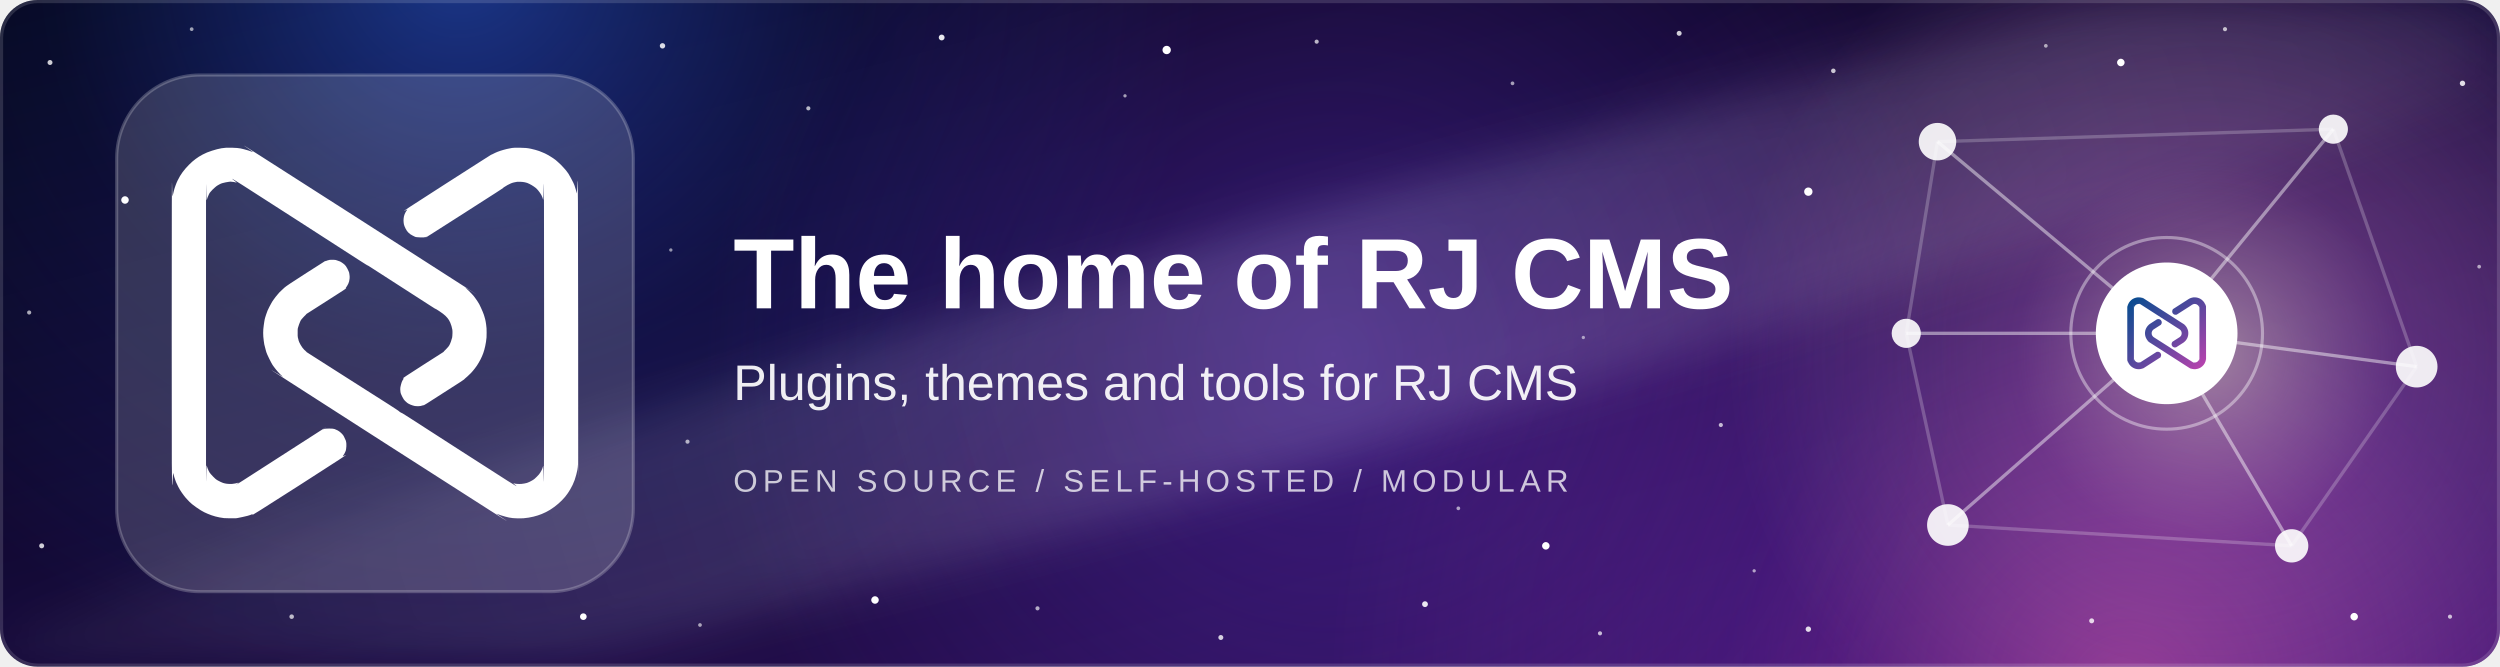
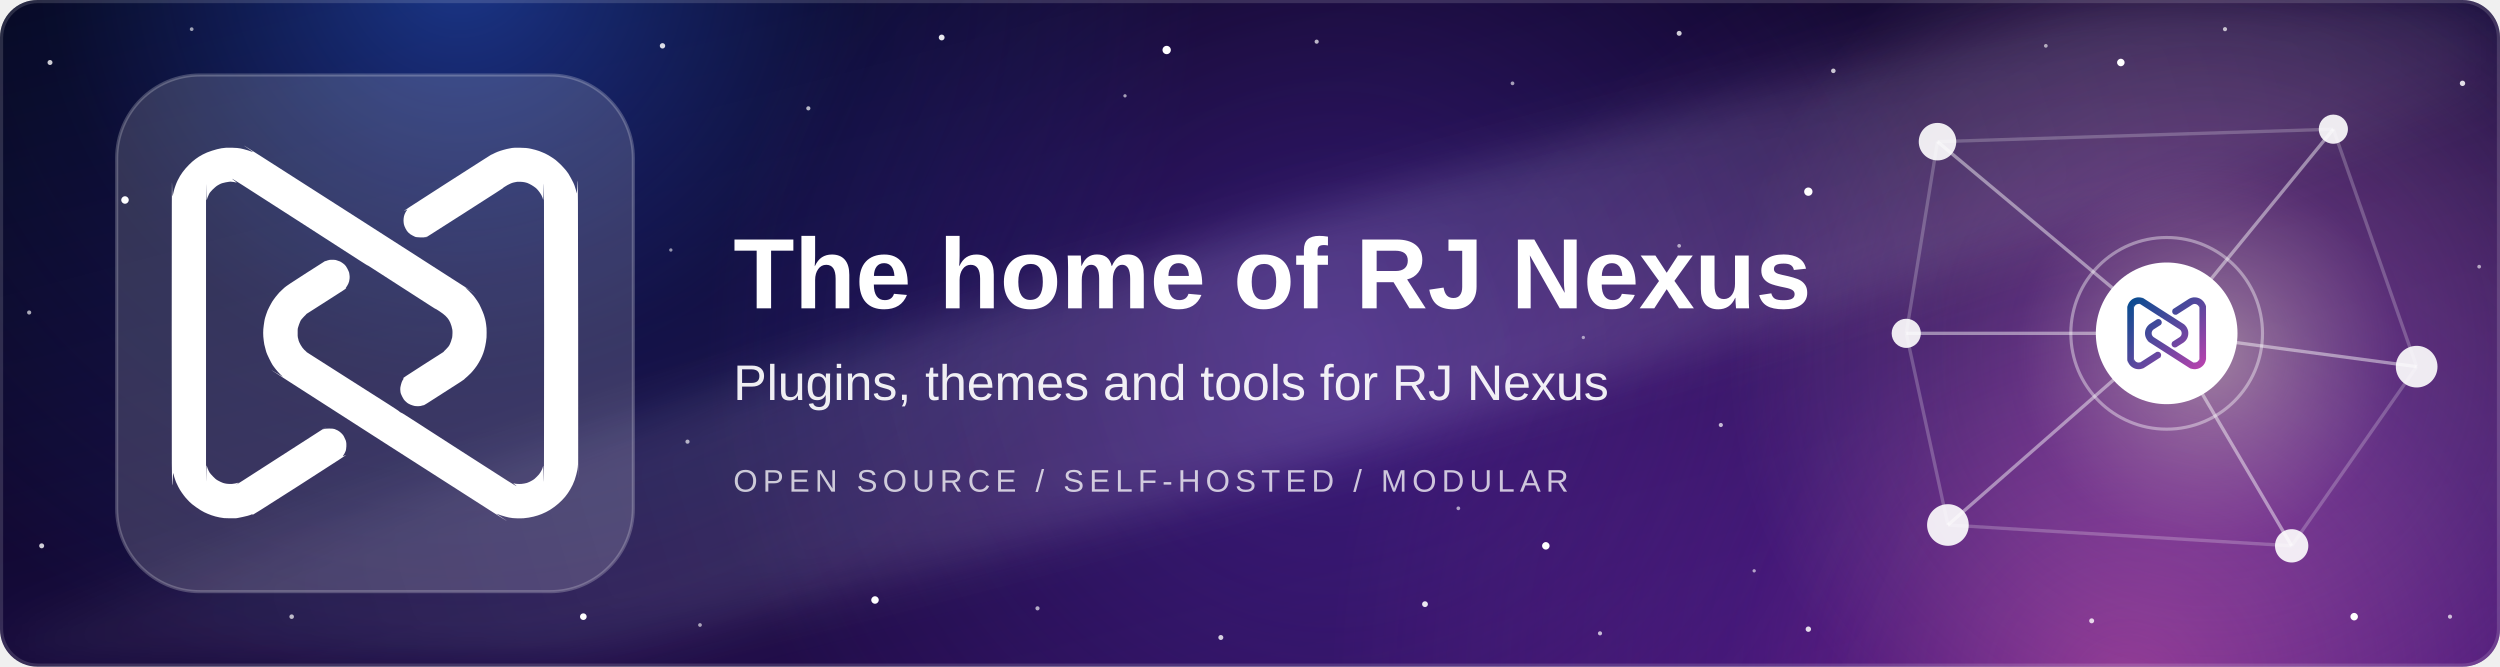
<svg xmlns="http://www.w3.org/2000/svg" width="1200" height="320" viewBox="0 0 1200 320" role="img" aria-label="RJ Nexus">
  <defs>
    <linearGradient id="bg" x1="0" y1="0" x2="1" y2="1">
      <stop offset="0" stop-color="#03010d" />
      <stop offset="0.45" stop-color="#140a38" />
      <stop offset="0.8" stop-color="#2a0f55" />
      <stop offset="1" stop-color="#3d1163" />
    </linearGradient>
    <radialGradient id="nebMagenta" cx="0.5" cy="0.5" r="0.5">
      <stop offset="0" stop-color="#C042AF" stop-opacity="0.6" />
      <stop offset="0.5" stop-color="#8b2fc9" stop-opacity="0.22" />
      <stop offset="1" stop-color="#C042AF" stop-opacity="0" />
    </radialGradient>
    <radialGradient id="nebBlue" cx="0.5" cy="0.5" r="0.5">
      <stop offset="0" stop-color="#2f6bff" stop-opacity="0.5" />
      <stop offset="0.55" stop-color="#2447c9" stop-opacity="0.15" />
      <stop offset="1" stop-color="#2f6bff" stop-opacity="0" />
    </radialGradient>
    <radialGradient id="nebViolet" cx="0.5" cy="0.5" r="0.5">
      <stop offset="0" stop-color="#7c3aed" stop-opacity="0.32" />
      <stop offset="1" stop-color="#7c3aed" stop-opacity="0" />
    </radialGradient>
    <radialGradient id="core" cx="0.5" cy="0.5" r="0.5">
      <stop offset="0" stop-color="#FAE9D0" stop-opacity="0.5" />
      <stop offset="0.4" stop-color="#f0a6d8" stop-opacity="0.18" />
      <stop offset="1" stop-color="#FAE9D0" stop-opacity="0" />
    </radialGradient>
    <linearGradient id="band" x1="0" y1="0" x2="1" y2="0">
      <stop offset="0" stop-color="#ffffff" stop-opacity="0" />
      <stop offset="0.5" stop-color="#d9c7ff" stop-opacity="0.2" />
      <stop offset="1" stop-color="#ffffff" stop-opacity="0" />
    </linearGradient>
    <filter id="blur" x="-20%" y="-50%" width="140%" height="200%">
      <feGaussianBlur stdDeviation="16" />
    </filter>
    <linearGradient id="nodeFill" x1="0" y1="0" x2="1" y2="1">
      <stop stop-color="#024D8F" />
      <stop offset=".55" stop-color="#60479F" />
      <stop offset="1" stop-color="#C042AF" />
    </linearGradient>
    <clipPath id="card">
      <rect width="1200" height="320" rx="18" />
    </clipPath>
    <path id="logo" d="M425.2 32.2C422.0 32.3 421.5 32.6 419.2 33.0C417.0 33.4 414.0 34.0 411.5 34.8C409.0 35.5 406.5 36.3 404.2 37.2C402.0 38.2 401.0 38.5 397.8 40.2C394.5 42.0 401.7 37.3 385.0 48.0C368.3 58.7 312.7 94.2 297.5 104.2C282.3 114.2 294.9 106.5 293.8 108.0C292.6 109.5 291.5 111.5 290.8 113.2C290.0 115.0 289.7 116.8 289.5 118.5C289.3 120.2 289.3 121.9 289.5 123.5C289.7 125.1 289.8 126.3 290.5 128.0C291.2 129.7 292.3 132.1 293.5 133.8C294.7 135.4 295.9 136.6 297.5 137.8C299.1 138.9 301.6 140.1 303.0 140.8C304.4 141.4 304.0 141.3 305.8 141.5C307.5 141.7 311.8 141.9 313.8 141.8C315.8 141.6 316.3 141.3 317.8 140.8C319.2 140.2 308.5 147.1 322.5 138.2C336.5 129.4 386.8 97.1 401.8 87.5C416.7 77.9 408.9 82.5 412.0 80.5C415.1 78.5 418.0 76.8 420.5 75.8C423.0 74.7 425.7 74.3 427.2 74.0C428.8 73.7 428.7 73.8 430.0 73.8C431.3 73.8 433.2 73.8 435.0 74.0C436.8 74.2 438.7 74.6 440.5 75.2C442.3 75.9 444.0 76.8 445.8 77.8C447.5 78.8 449.4 80.1 450.8 81.2C452.1 82.4 452.8 83.0 454.0 84.5C455.2 86.0 456.8 88.1 457.8 90.0C458.8 91.9 459.5 93.9 460.0 95.8C460.5 97.6 460.8 47.7 461.0 101.0C461.2 154.3 461.2 362.2 461.0 415.5C460.8 468.8 460.5 419.2 460.0 421.0C459.5 422.8 458.9 424.8 458.0 426.5C457.1 428.2 456.2 429.8 454.8 431.5C453.3 433.2 451.0 435.5 449.5 436.8C448.0 438.0 447.3 438.4 445.8 439.2C444.2 440.1 442.3 441.1 440.2 441.8C438.2 442.4 435.5 442.8 433.5 443.0C431.5 443.2 430.1 443.1 428.5 443.0C426.9 442.9 425.8 442.9 423.8 442.2C421.8 441.6 437.2 452.3 416.5 439.2C395.8 426.2 321.2 377.9 299.5 364.0C277.8 350.1 290.7 358.8 286.0 355.8C281.3 352.8 289.4 357.5 271.5 346.0C253.6 334.5 195.5 297.8 178.8 287.0C162.0 276.2 172.9 283.2 170.8 281.5C168.6 279.8 167.2 278.4 165.8 276.5C164.3 274.6 162.8 271.7 162.0 270.0C161.2 268.3 161.1 267.6 160.8 266.2C160.4 264.9 160.1 263.9 160.0 262.0C159.9 260.1 159.9 256.7 160.0 255.0C160.1 253.3 160.0 253.5 160.5 251.8C161.0 250.0 162.2 246.5 163.0 244.8C163.8 243.0 163.8 243.0 165.0 241.5C166.2 240.0 169.2 237.0 170.5 235.8C171.8 234.5 165.3 238.8 172.8 234.0C180.2 229.2 207.3 212.1 215.0 207.0C222.7 201.9 217.6 204.9 218.8 203.5C219.9 202.1 221.1 199.8 221.8 198.5C222.4 197.2 222.5 196.9 222.8 195.8C223.0 194.6 223.4 193.0 223.5 191.5C223.6 190.0 223.5 188.2 223.2 186.8C223.0 185.3 223.0 184.6 222.2 183.0C221.5 181.4 220.1 178.5 219.0 177.0C217.9 175.5 217.0 174.7 215.8 173.8C214.5 172.8 213.1 171.9 211.8 171.2C210.4 170.6 208.9 170.1 207.8 169.8C206.6 169.4 206.4 169.3 205.0 169.2C203.6 169.2 201.1 169.0 199.2 169.2C197.4 169.5 195.5 170.2 194.0 170.8C192.5 171.3 197.4 168.2 190.2 172.8C183.1 177.3 159.2 192.5 151.0 198.0C142.8 203.5 143.6 203.5 141.0 205.8C138.4 208.0 137.2 209.5 135.5 211.5C133.8 213.5 132.0 215.7 130.8 217.5C129.5 219.3 129.0 220.0 127.8 222.2C126.5 224.5 124.5 228.3 123.2 231.2C122.0 234.2 120.9 237.8 120.2 240.0C119.6 242.2 119.6 242.4 119.2 244.8C118.9 247.1 118.2 251.0 118.0 254.0C117.8 257.0 117.8 259.9 118.0 263.0C118.2 266.1 118.8 269.8 119.2 272.5C119.8 275.2 120.4 277.5 121.0 279.5C121.6 281.5 121.6 282.2 122.8 284.8C123.9 287.3 126.4 292.5 127.8 295.0C129.1 297.5 129.6 298.1 131.0 300.0C132.4 301.9 134.2 304.2 136.0 306.2C137.8 308.2 139.8 310.2 141.8 312.0C143.8 313.8 105.8 289.8 148.0 317.0C190.2 344.2 352.7 448.4 395.2 475.5C437.8 502.6 400.2 478.2 403.2 479.5C406.3 480.8 410.5 482.1 413.8 483.0C417.0 483.9 419.3 484.4 423.0 484.8C426.7 485.1 431.5 485.3 435.8 485.0C440.0 484.7 444.5 483.9 448.2 483.0C452.0 482.1 454.9 481.1 458.2 479.8C461.6 478.4 464.9 476.8 468.2 474.8C471.6 472.7 475.4 469.9 478.5 467.2C481.6 464.6 484.3 461.7 486.8 458.8C489.2 455.8 491.3 452.9 493.2 449.5C495.2 446.1 497.1 442.2 498.5 438.2C499.9 434.3 501.1 429.1 501.8 426.0C502.4 422.9 502.3 422.1 502.5 419.5C502.7 416.9 502.8 463.8 502.8 410.2C502.8 356.8 502.8 152.2 502.5 98.5C502.2 44.8 501.6 90.8 501.0 87.8C500.4 84.8 499.7 82.7 499.0 80.5C498.3 78.3 498.1 77.5 496.8 74.8C495.4 72.0 492.7 66.8 490.8 63.8C488.8 60.8 487.3 59.1 485.2 56.8C483.2 54.4 480.4 51.7 478.2 49.8C476.1 47.8 474.5 46.5 472.2 45.0C470.0 43.5 467.0 41.7 464.8 40.5C462.5 39.3 461.4 38.7 459.0 37.8C456.6 36.8 453.8 35.6 450.5 34.8C447.2 33.9 443.2 32.9 439.0 32.5C434.8 32.1 428.5 32.2 425.2 32.2ZM72.5 32.2C68.4 32.5 65.4 33.0 61.5 34.0C57.6 35.0 53.0 36.5 49.2 38.0C45.5 39.5 42.2 41.4 39.2 43.2C36.2 45.1 34.0 46.9 31.2 49.2C28.5 51.6 25.5 54.6 23.0 57.5C20.5 60.4 18.3 63.3 16.2 66.8C14.2 70.2 12.2 74.2 10.8 78.2C9.2 82.3 8.0 87.5 7.2 91.2C6.5 95.0 6.4 46.3 6.2 100.8C6.1 155.2 6.0 362.9 6.2 417.8C6.5 472.6 7.3 426.5 8.0 430.0C8.7 433.5 9.8 436.3 10.5 438.5C11.2 440.7 11.6 441.3 12.5 443.2C13.4 445.2 14.6 447.7 16.0 450.0C17.4 452.3 19.2 454.9 20.8 457.0C22.3 459.1 23.8 460.7 25.5 462.5C27.2 464.3 28.3 465.6 31.0 467.8C33.7 469.9 38.3 473.3 41.5 475.2C44.7 477.2 47.0 478.2 50.0 479.5C53.0 480.8 56.2 481.9 59.5 482.8C62.8 483.6 66.1 484.4 70.0 484.8C73.9 485.1 79.8 485.0 82.8 485.0C85.7 485.0 84.8 485.0 87.5 484.5C90.2 484.0 95.8 482.8 98.8 482.0C101.7 481.2 102.4 480.9 105.0 479.8C107.6 478.6 96.9 486.0 114.5 475.0C132.1 464.0 193.7 424.5 210.5 413.5C227.3 402.5 214.0 410.6 215.2 409.0C216.5 407.4 217.6 405.2 218.2 403.8C218.9 402.3 219.0 401.9 219.2 400.2C219.5 398.6 219.6 395.7 219.5 394.0C219.4 392.3 219.2 391.5 218.8 390.0C218.2 388.5 217.2 386.3 216.5 385.0C215.8 383.7 215.4 383.2 214.5 382.2C213.6 381.2 212.2 379.9 211.0 379.0C209.8 378.1 208.4 377.3 207.0 376.8C205.6 376.2 204.9 375.7 202.8 375.5C200.6 375.3 196.2 375.3 194.2 375.5C192.2 375.7 192.0 376.0 190.8 376.5C189.5 377.0 202.8 368.4 186.5 378.8C170.2 389.1 109.8 428.3 93.2 438.8C76.8 449.2 89.7 440.8 87.5 441.5C85.3 442.2 82.4 442.8 80.0 443.0C77.6 443.2 75.1 443.0 73.2 442.8C71.4 442.5 70.4 442.3 68.8 441.8C67.1 441.2 64.8 440.1 63.2 439.2C61.7 438.4 61.0 438.1 59.5 436.8C58.0 435.4 55.4 432.9 54.0 431.2C52.6 429.6 52.1 428.8 51.2 427.0C50.4 425.2 49.3 422.5 48.8 420.5C48.2 418.5 48.1 468.4 48.0 415.2C47.9 362.1 47.9 154.7 48.0 101.5C48.1 48.3 48.2 98.3 48.8 96.2C49.3 94.2 50.7 91.0 51.5 89.2C52.3 87.5 52.5 87.2 53.8 85.8C55.0 84.3 57.3 82.0 58.8 80.8C60.2 79.5 60.8 79.1 62.2 78.2C63.8 77.4 65.4 76.2 67.8 75.5C70.1 74.8 74.3 74.0 76.2 73.8C78.2 73.5 78.0 73.6 79.5 73.8C81.0 73.9 83.1 74.1 85.2 74.8C87.4 75.4 67.7 62.0 92.5 77.8C117.3 93.5 208.2 152.3 234.2 169.0C260.2 185.7 233.9 168.4 248.5 177.8C263.1 187.1 308.5 216.5 321.8 225.0C335.0 233.5 325.6 227.1 328.2 228.8C330.9 230.4 335.0 233.1 337.5 235.0C340.0 236.9 341.5 238.4 343.0 240.2C344.5 242.1 345.5 243.6 346.5 246.0C347.5 248.4 348.6 251.8 349.0 254.5C349.4 257.2 349.1 260.3 349.0 262.2C348.9 264.2 348.7 264.4 348.2 266.0C347.8 267.6 347.0 270.2 346.2 271.8C345.5 273.3 345.3 273.9 344.0 275.5C342.7 277.1 339.9 279.9 338.5 281.2C337.1 282.6 343.1 278.6 335.5 283.5C327.9 288.4 300.7 305.6 293.0 310.8C285.3 315.9 290.5 313.2 289.5 314.5C288.5 315.8 287.9 316.8 287.2 318.5C286.6 320.2 285.8 323.2 285.5 325.0C285.2 326.8 285.4 327.9 285.5 329.2C285.6 330.6 285.6 331.3 286.2 333.0C286.9 334.7 288.4 337.8 289.5 339.5C290.6 341.2 291.8 342.1 292.8 343.0C293.8 343.9 294.2 344.3 295.5 345.0C296.8 345.7 299.1 346.8 300.8 347.2C302.4 347.8 303.7 347.9 305.2 348.0C306.8 348.1 308.8 348.0 310.2 347.8C311.7 347.5 312.4 347.3 313.8 346.8C315.1 346.2 310.9 349.1 318.2 344.5C325.6 339.9 350.3 324.0 358.0 319.0C365.7 314.0 362.5 315.9 364.5 314.2C366.5 312.6 368.7 310.5 370.2 309.0C371.8 307.5 372.5 306.8 374.0 305.0C375.5 303.2 377.4 300.9 379.0 298.5C380.6 296.1 382.2 293.3 383.5 290.8C384.8 288.2 385.8 286.0 386.8 283.2C387.7 280.5 388.6 277.7 389.2 274.5C389.9 271.3 390.5 267.6 390.8 264.0C391.0 260.4 390.9 255.9 390.8 252.8C390.6 249.6 390.1 247.2 389.8 245.0C389.4 242.8 389.1 241.5 388.5 239.5C387.9 237.5 387.4 235.5 386.2 232.8C385.1 230.0 383.2 226.0 381.8 223.2C380.2 220.5 378.8 218.3 377.2 216.2C375.8 214.2 374.8 212.9 372.8 210.8C370.7 208.6 367.3 205.2 365.0 203.2C362.7 201.2 400.7 225.5 359.0 198.8C317.3 172.0 157.3 69.4 115.0 42.5C72.7 15.6 108.7 38.9 105.2 37.5C101.8 36.1 97.5 34.8 94.2 34.0C91.0 33.2 89.6 32.8 86.0 32.5C82.4 32.2 76.6 32.0 72.5 32.2Z" fill-rule="evenodd" />
    <style>
.tw1{animation:tw 3.2s ease-in-out infinite}
.tw2{animation:tw 4.6s ease-in-out infinite 1.1s}
.tw3{animation:tw 5.4s ease-in-out infinite 2.3s}
@keyframes tw{0%,100%{opacity:.25}50%{opacity:1}}
</style>
  </defs>
  <g clip-path="url(#card)">
    <rect width="1200" height="320" fill="url(#bg)" />
    <circle cx="1020" cy="330" r="380" fill="url(#nebMagenta)" />
    <circle cx="220" cy="-20" r="360" fill="url(#nebBlue)" />
    <circle cx="640" cy="170" r="300" fill="url(#nebViolet)" />
    <circle cx="1060" cy="170" r="230" fill="url(#core)" />
    <ellipse cx="620" cy="165" rx="780" ry="58" fill="url(#band)" filter="url(#blur)" transform="rotate(-16 620 165)" />
    <g fill="#FFFFFF">
      <circle cx="24" cy="30" r="1.2" fill-opacity=".8" />
      <circle cx="92" cy="14" r="0.9" fill-opacity=".6" />
      <circle cx="140" cy="296" r="1.1" fill-opacity=".7" />
      <circle cx="318" cy="22" r="1.3" fill-opacity=".85" />
      <circle cx="336" cy="300" r="0.9" fill-opacity=".6" />
      <circle cx="388" cy="52" r="1" fill-opacity=".7" />
      <circle cx="452" cy="18" r="1.4" fill-opacity=".9" />
      <circle cx="498" cy="292" r="1" fill-opacity=".65" />
      <circle cx="540" cy="46" r="0.8" fill-opacity=".6" />
      <circle cx="586" cy="306" r="1.2" fill-opacity=".8" />
      <circle cx="632" cy="20" r="1" fill-opacity=".7" />
      <circle cx="684" cy="290" r="1.4" fill-opacity=".9" />
      <circle cx="726" cy="40" r="0.9" fill-opacity=".6" />
      <circle cx="768" cy="304" r="1" fill-opacity=".7" />
      <circle cx="806" cy="16" r="1.2" fill-opacity=".8" />
      <circle cx="842" cy="274" r="0.8" fill-opacity=".6" />
      <circle cx="880" cy="34" r="1.1" fill-opacity=".75" />
      <circle cx="868" cy="302" r="1.3" fill-opacity=".85" />
      <circle cx="982" cy="22" r="0.9" fill-opacity=".6" />
      <circle cx="1004" cy="298" r="1.2" fill-opacity=".8" />
      <circle cx="1068" cy="14" r="1" fill-opacity=".7" />
      <circle cx="1182" cy="40" r="1.3" fill-opacity=".85" />
      <circle cx="1190" cy="128" r="0.9" fill-opacity=".6" />
      <circle cx="1176" cy="296" r="1" fill-opacity=".7" />
      <circle cx="14" cy="150" r="1" fill-opacity=".65" />
      <circle cx="20" cy="262" r="1.2" fill-opacity=".8" />
      <circle cx="322" cy="120" r="0.8" fill-opacity=".55" />
      <circle cx="330" cy="212" r="1" fill-opacity=".65" />
      <circle cx="806" cy="118" r="0.9" fill-opacity=".6" />
      <circle cx="826" cy="204" r="1" fill-opacity=".7" />
      <circle cx="760" cy="162" r="0.8" fill-opacity=".55" />
      <circle cx="700" cy="244" r="0.9" fill-opacity=".6" />
    </g>
    <g fill="#FFFFFF">
      <circle class="tw1" cx="60" cy="96" r="1.8" />
      <circle class="tw2" cx="420" cy="288" r="1.8" />
      <circle class="tw3" cx="560" cy="24" r="2" />
      <circle class="tw1" cx="742" cy="262" r="1.8" />
      <circle class="tw2" cx="868" cy="92" r="2" />
      <circle class="tw3" cx="1130" cy="296" r="1.8" />
      <circle class="tw1" cx="280" cy="296" r="1.6" />
      <circle class="tw2" cx="1018" cy="30" r="1.8" />
    </g>
    <g stroke="#FFFFFF" stroke-width="1.6" stroke-opacity="0.45" fill="none">
      <line x1="1040" y1="160" x2="930" y2="68" />
      <line x1="1040" y1="160" x2="1120" y2="62" />
      <line x1="1040" y1="160" x2="1160" y2="176" />
      <line x1="1040" y1="160" x2="1100" y2="262" />
      <line x1="1040" y1="160" x2="935" y2="252" />
      <line x1="1040" y1="160" x2="915" y2="160" />
      <line x1="930" y1="68" x2="1120" y2="62" stroke-opacity="0.22" />
      <line x1="1120" y1="62" x2="1160" y2="176" stroke-opacity="0.22" />
      <line x1="1160" y1="176" x2="1100" y2="262" stroke-opacity="0.22" />
      <line x1="1100" y1="262" x2="935" y2="252" stroke-opacity="0.22" />
      <line x1="935" y1="252" x2="915" y2="160" stroke-opacity="0.22" />
      <line x1="915" y1="160" x2="930" y2="68" stroke-opacity="0.22" />
    </g>
    <circle cx="1040" cy="160" r="46" fill="none" stroke="#FFFFFF" stroke-opacity="0.4" stroke-width="1.5" />
    <circle cx="1040" cy="160" r="34" fill="#FFFFFF" />
    <use href="#logo" transform="translate(1040 160) scale(0.07615) translate(-254.5 -259.0)" fill="url(#nodeFill)" />
    <g fill="#FFFFFF" fill-opacity="0.9">
      <circle cx="930" cy="68" r="9" />
      <circle cx="1120" cy="62" r="7" />
      <circle cx="1160" cy="176" r="10" />
      <circle cx="1100" cy="262" r="8" />
      <circle cx="935" cy="252" r="10" />
      <circle cx="915" cy="160" r="7" />
    </g>
    <rect x="56" y="36" width="248" height="248" rx="40" fill="#FFFFFF" fill-opacity="0.16" />
    <rect x="56" y="36" width="248" height="248" rx="40" fill="none" stroke="#FFFFFF" stroke-opacity="0.22" stroke-width="1.5" />
    <use href="#logo" transform="translate(180 160) scale(0.39279) translate(-254.5 -259.0)" fill="#FFFFFF" />
-     <text x="352" y="148" font-family="'Segoe UI', 'Helvetica Neue', Arial, sans-serif" font-size="48" font-weight="700" fill="#FFFFFF">The home of RJ CMS</text>
-     <text x="352" y="192" font-family="'Segoe UI', 'Helvetica Neue', Arial, sans-serif" font-size="24" fill="#FFFFFF" fill-opacity="0.92">Plugins, themes and tools for RJ CMS</text>
+     <text x="352" y="148" font-family="'Segoe UI', 'Helvetica Neue', Arial, sans-serif" font-size="48" font-weight="700" fill="#FFFFFF">The home of RJ Nexus</text>
+     <text x="352" y="192" font-family="'Segoe UI', 'Helvetica Neue', Arial, sans-serif" font-size="24" fill="#FFFFFF" fill-opacity="0.92">Plugins, themes and tools for RJ Nexus</text>
    <text x="352" y="236" font-family="'Segoe UI', 'Helvetica Neue', Arial, sans-serif" font-size="15" letter-spacing="2.5" fill="#FFFFFF" fill-opacity="0.75">OPEN SOURCE   /   SELF-HOSTED   /   MODULAR</text>
  </g>
  <rect x=".75" y=".75" width="1198.5" height="318.5" rx="17.5" fill="none" stroke="#FFFFFF" stroke-opacity="0.14" stroke-width="1.5" />
</svg>
